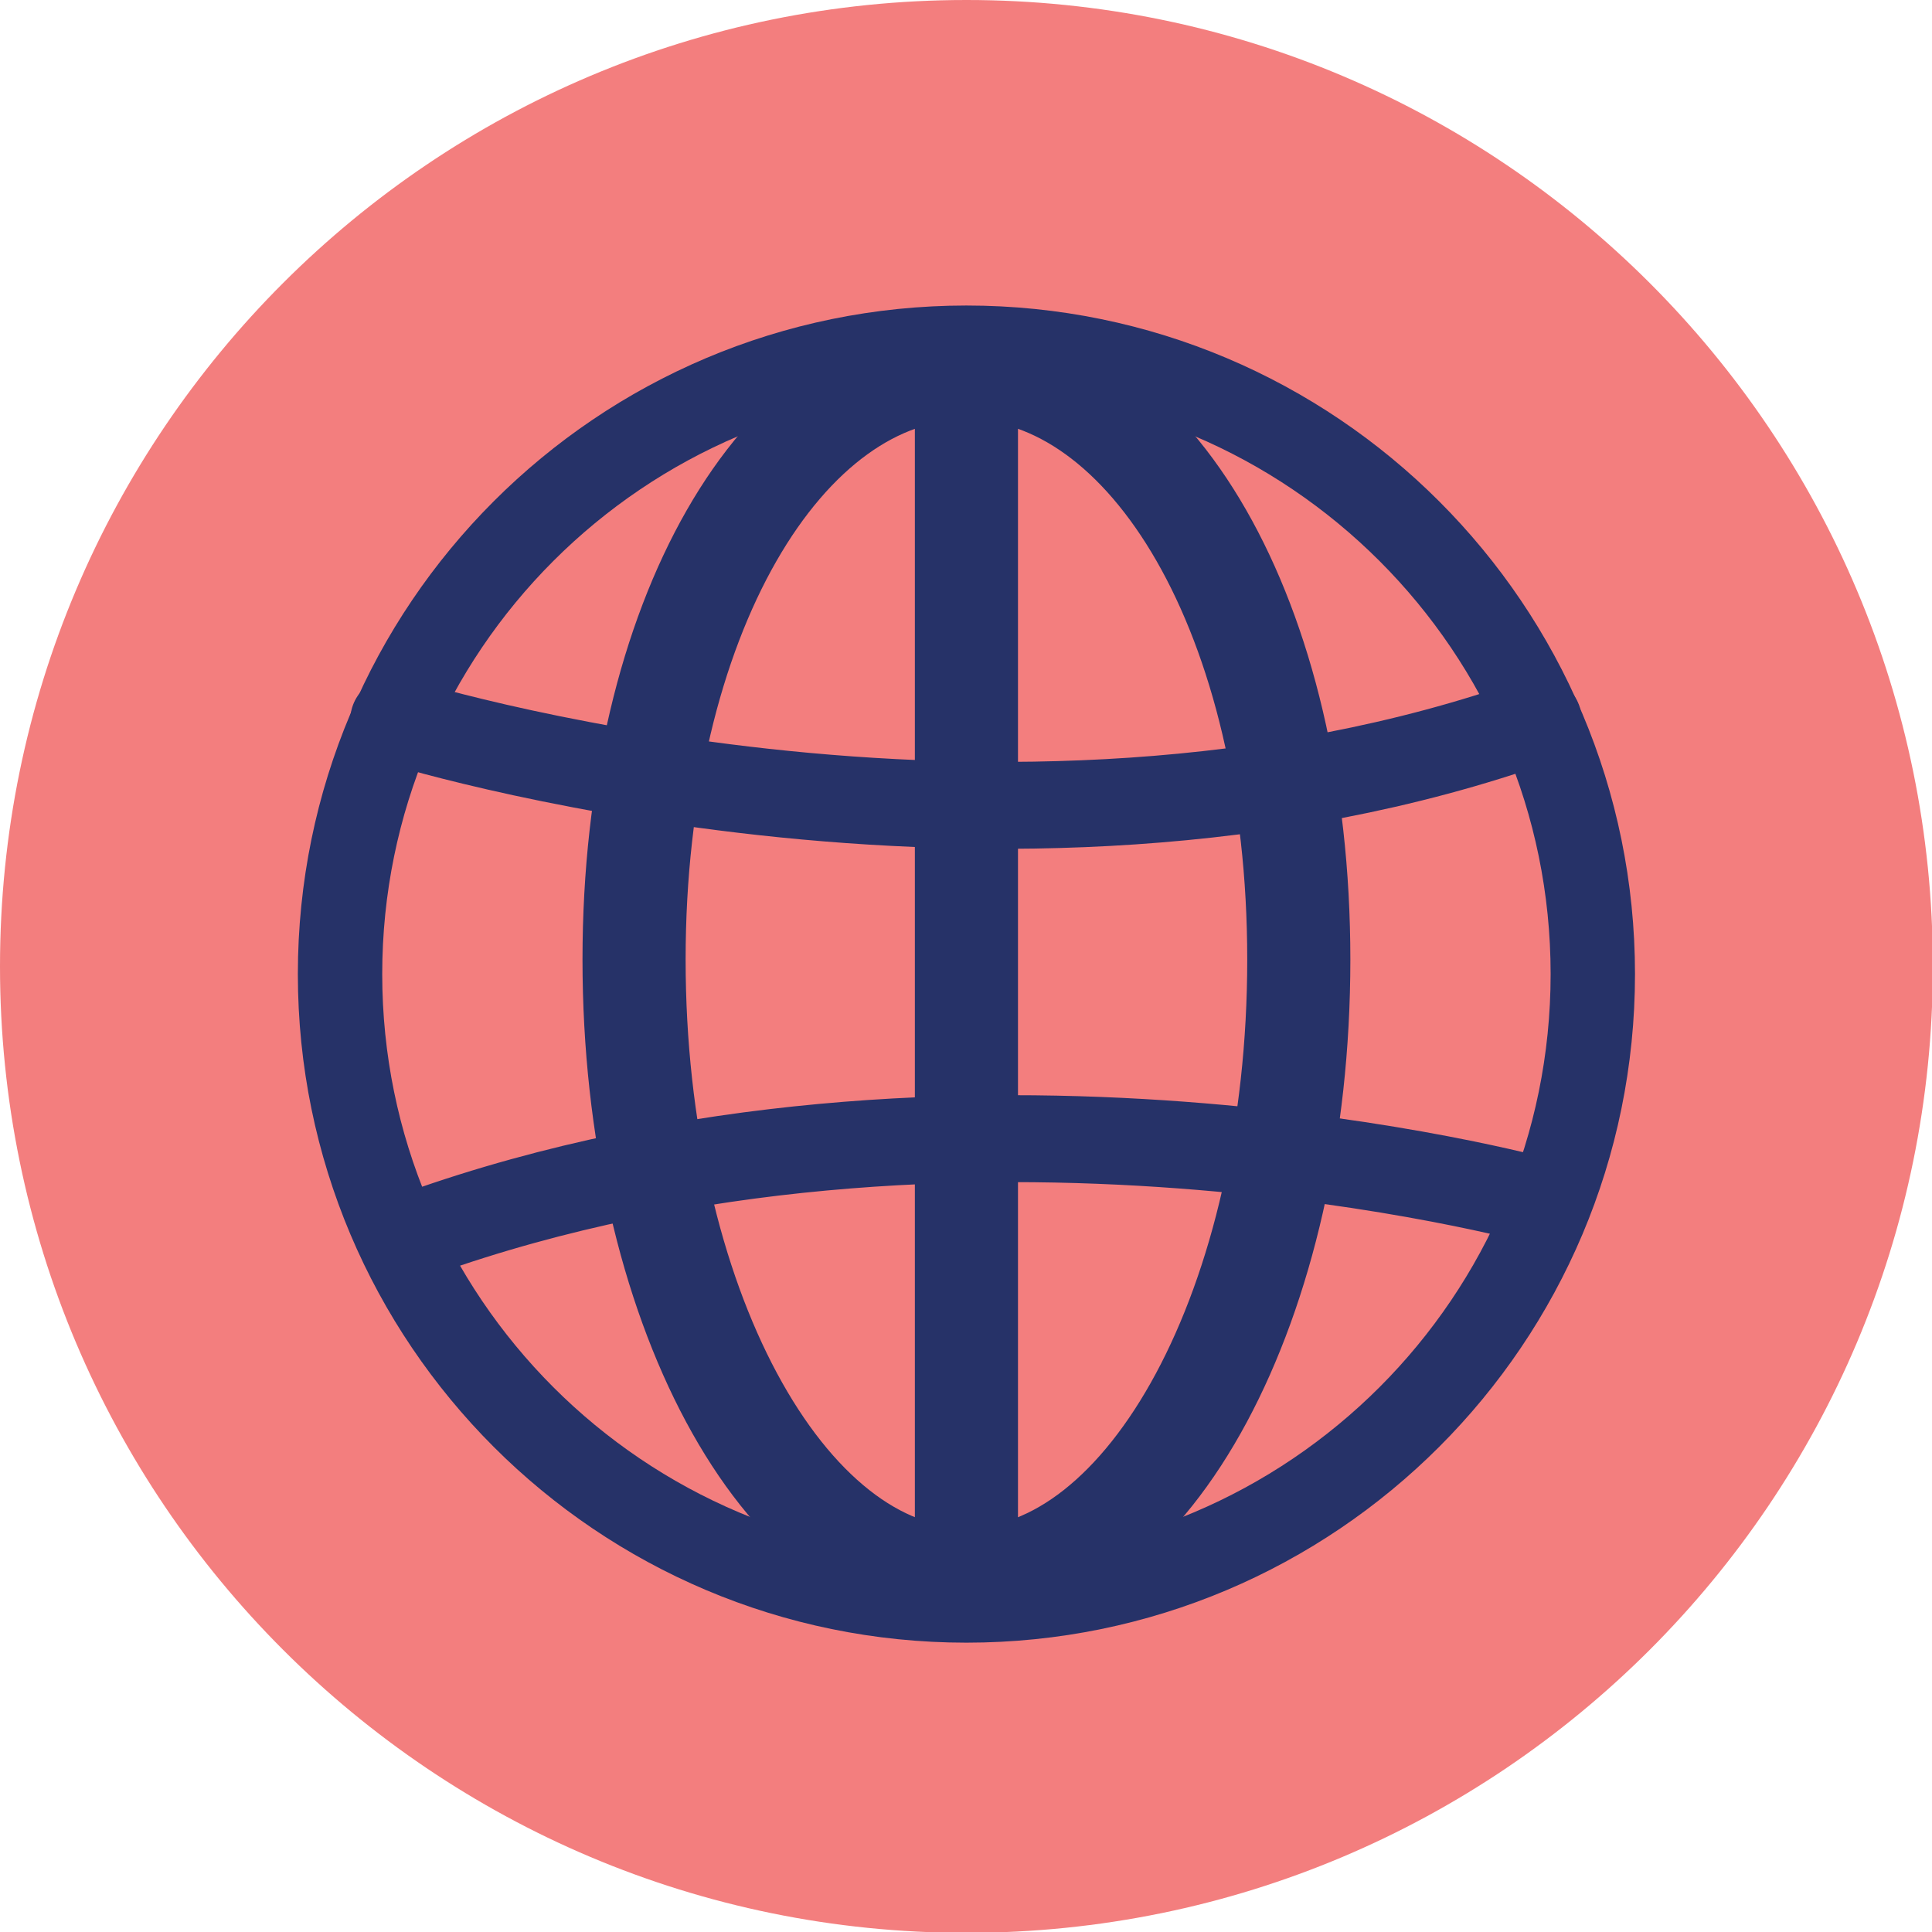
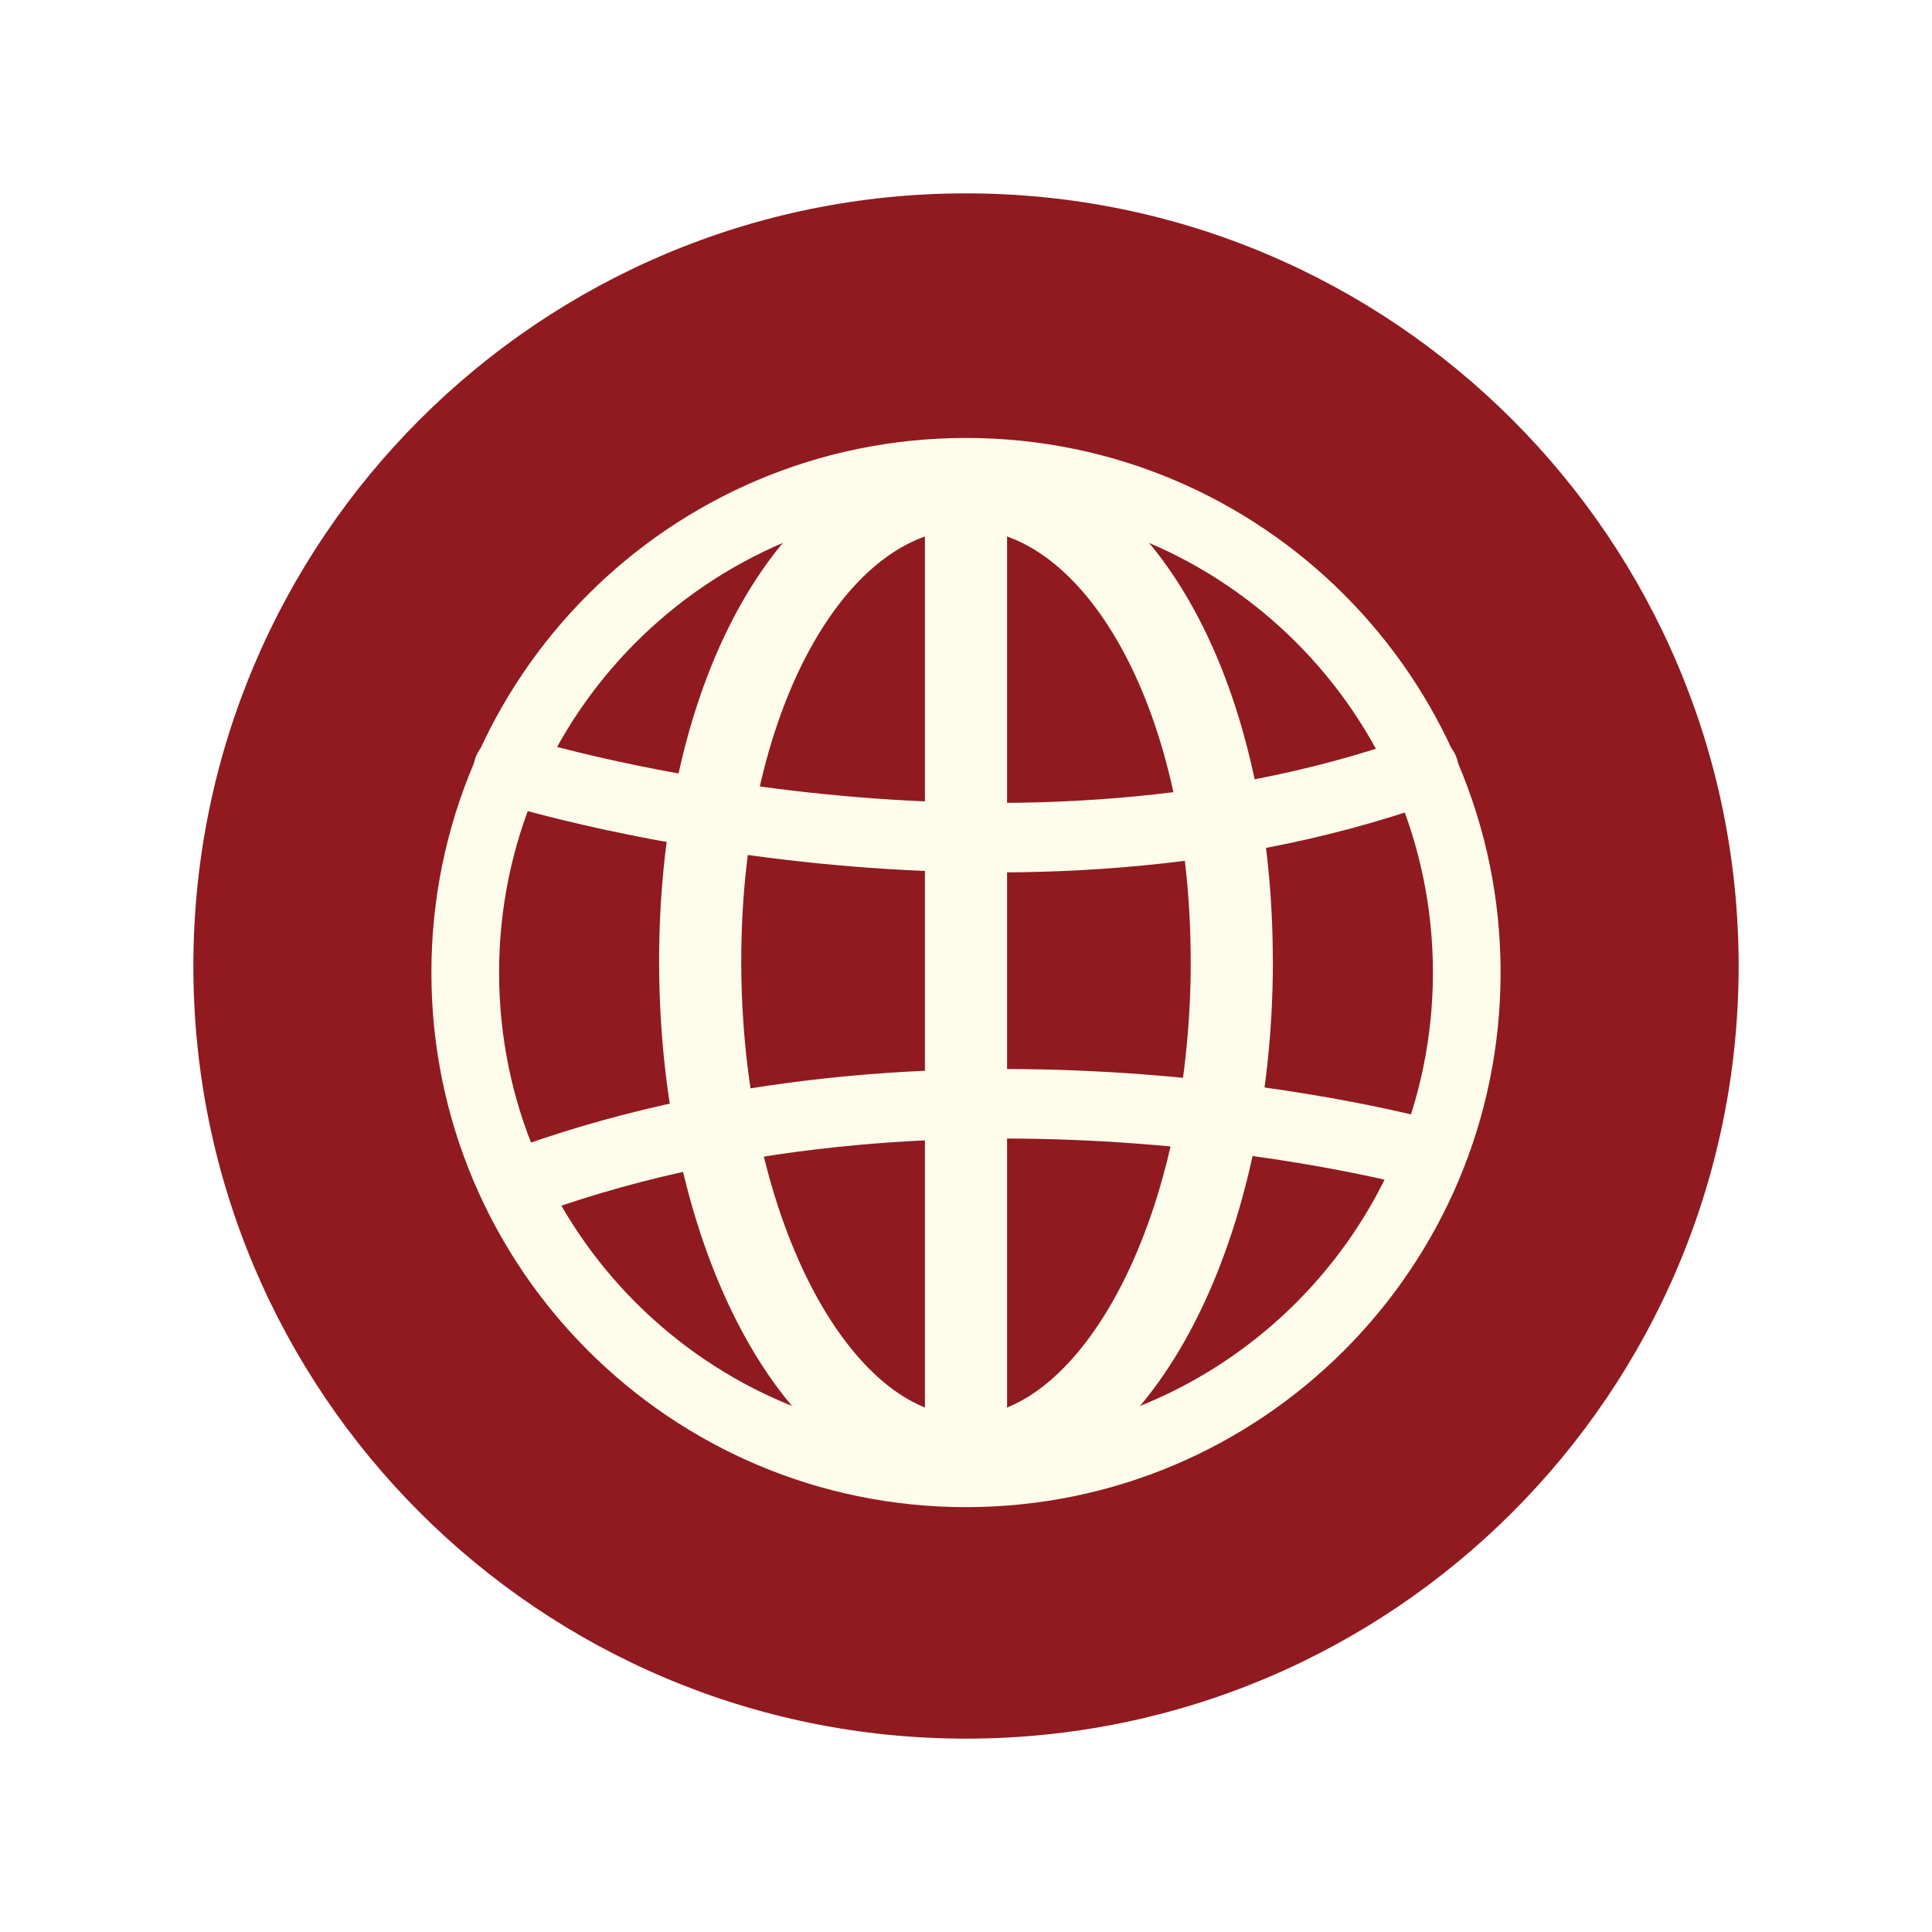
- <svg xmlns="http://www.w3.org/2000/svg" id="Layer_1" version="1.1" viewBox="0 0 226.7 226.7">
+ <svg xmlns="http://www.w3.org/2000/svg" id="Layer_1" version="1.1" viewBox="0 0 283.46 283.46">
  <defs>
    <style>
      .st0 {
-         stroke-width: 10.2px;
+         stroke-width: 12.05px;
      }

      .st0, .st1 {
        stroke-linecap: round;
        stroke-linejoin: round;
      }

      .st0, .st1, .st2 {
        fill: none;
-         stroke: #263268;
+         stroke: #fefdeb;
      }

      .st1 {
-         stroke-width: 12.1px;
+         stroke-width: 10.2px;
+       }
+ 
+       .st3 {
+         fill: #901a20;
      }

      .st2 {
        stroke-miterlimit: 10;
-         stroke-width: 9.9px;
-       }
- 
-       .st3 {
-         fill: #f37e7e;
+         stroke-width: 9.93px;
      }
    </style>
  </defs>
-   <circle class="st3" cx="113.4" cy="113.4" r="113.4" />
-   <circle class="st2" cx="113.4" cy="114.3" r="73.5" />
-   <path class="st1" d="M152.4,112.6c0,40.2-17.5,72.7-39,72.7s-39-32.6-39-72.7,17.5-69.4,39-69.4,39,29.2,39,69.4h0Z" />
-   <path class="st0" d="M46.2,84.5s71.2,22.5,134.3,0" />
-   <path class="st0" d="M180.5,140.9s-67.9-18.7-131.1,3.8" />
-   <line class="st1" x1="113.4" y1="43.1" x2="113.4" y2="185.4" />
+   <circle class="st3" cx="141.73" cy="141.73" r="113.36" />
+   <circle class="st2" cx="141.73" cy="142.69" r="73.47" />
+   <path class="st0" d="M180.73,141.01c0,40.17-17.46,72.73-39,72.73-21.54,0-39-32.56-39-72.73,0-40.17,17.46-69.37,39-69.37,21.54,0,38.99,29.2,38.99,69.37Z" />
+   <path class="st1" d="M74.57,112.88s71.22,22.55,134.33,0" />
+   <path class="st1" d="M208.9,169.23s-67.93-18.71-131.05,3.83" />
+   <line class="st0" x1="141.73" y1="71.46" x2="141.73" y2="213.73" />
</svg>
